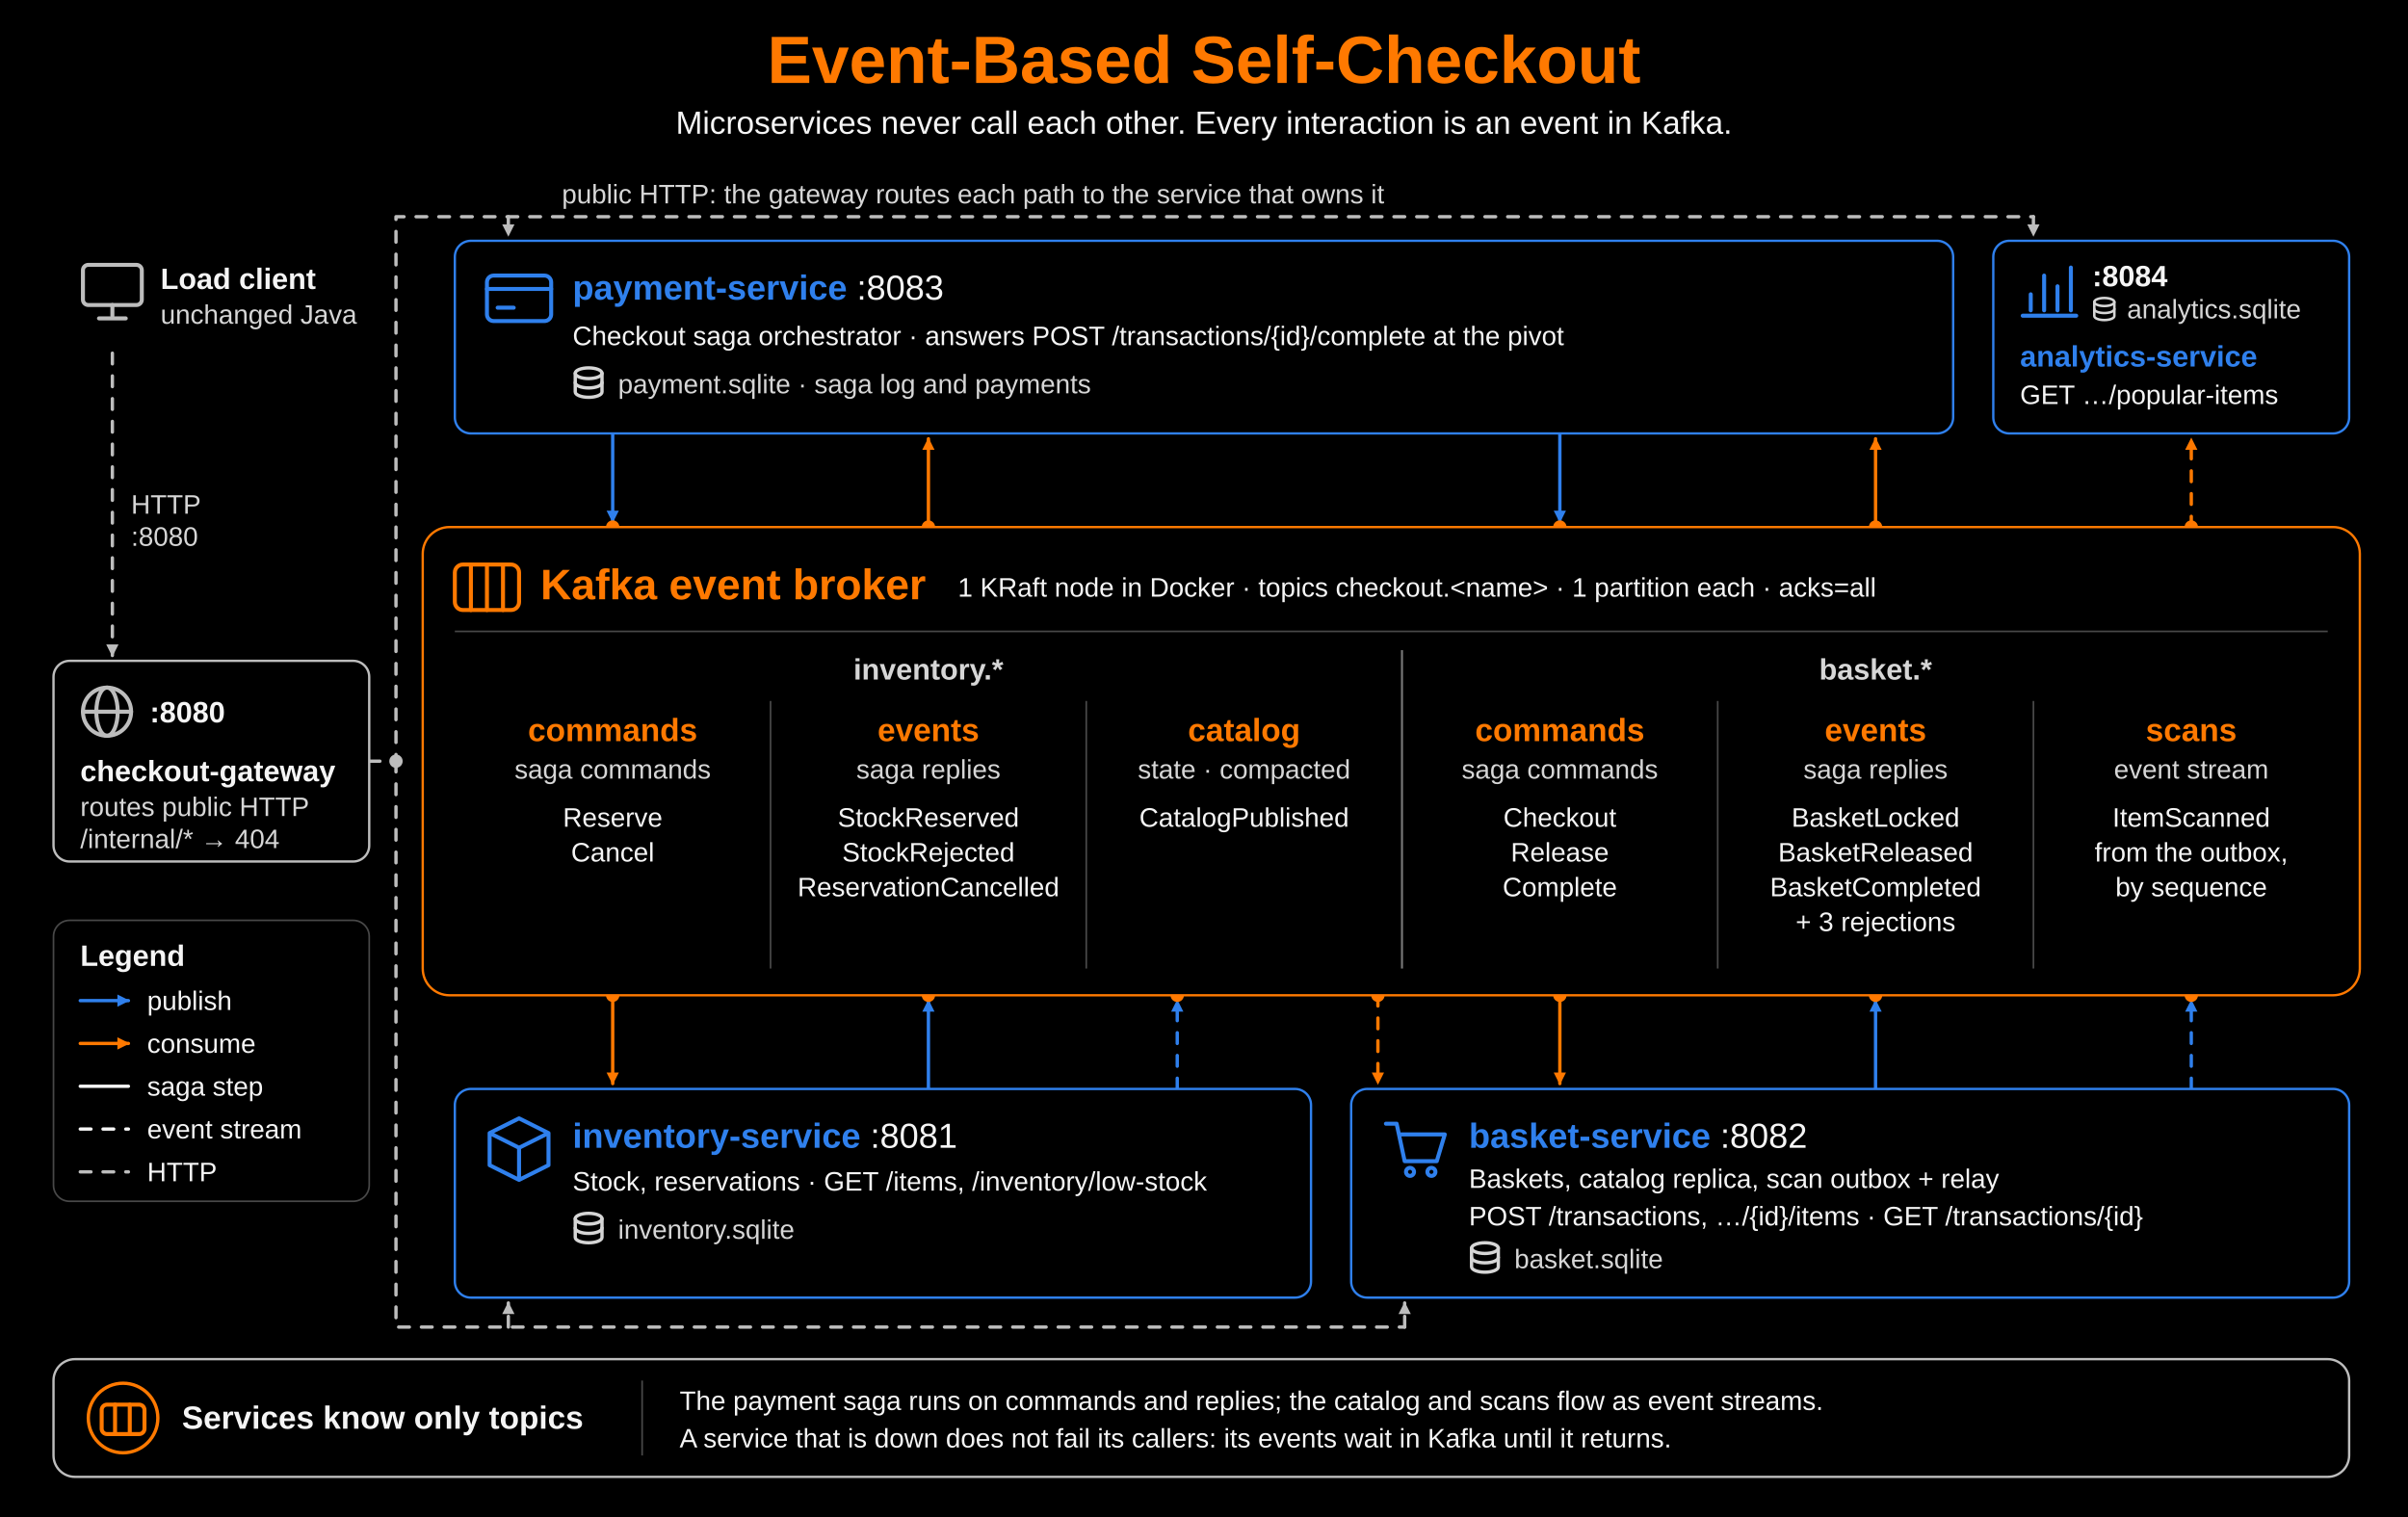
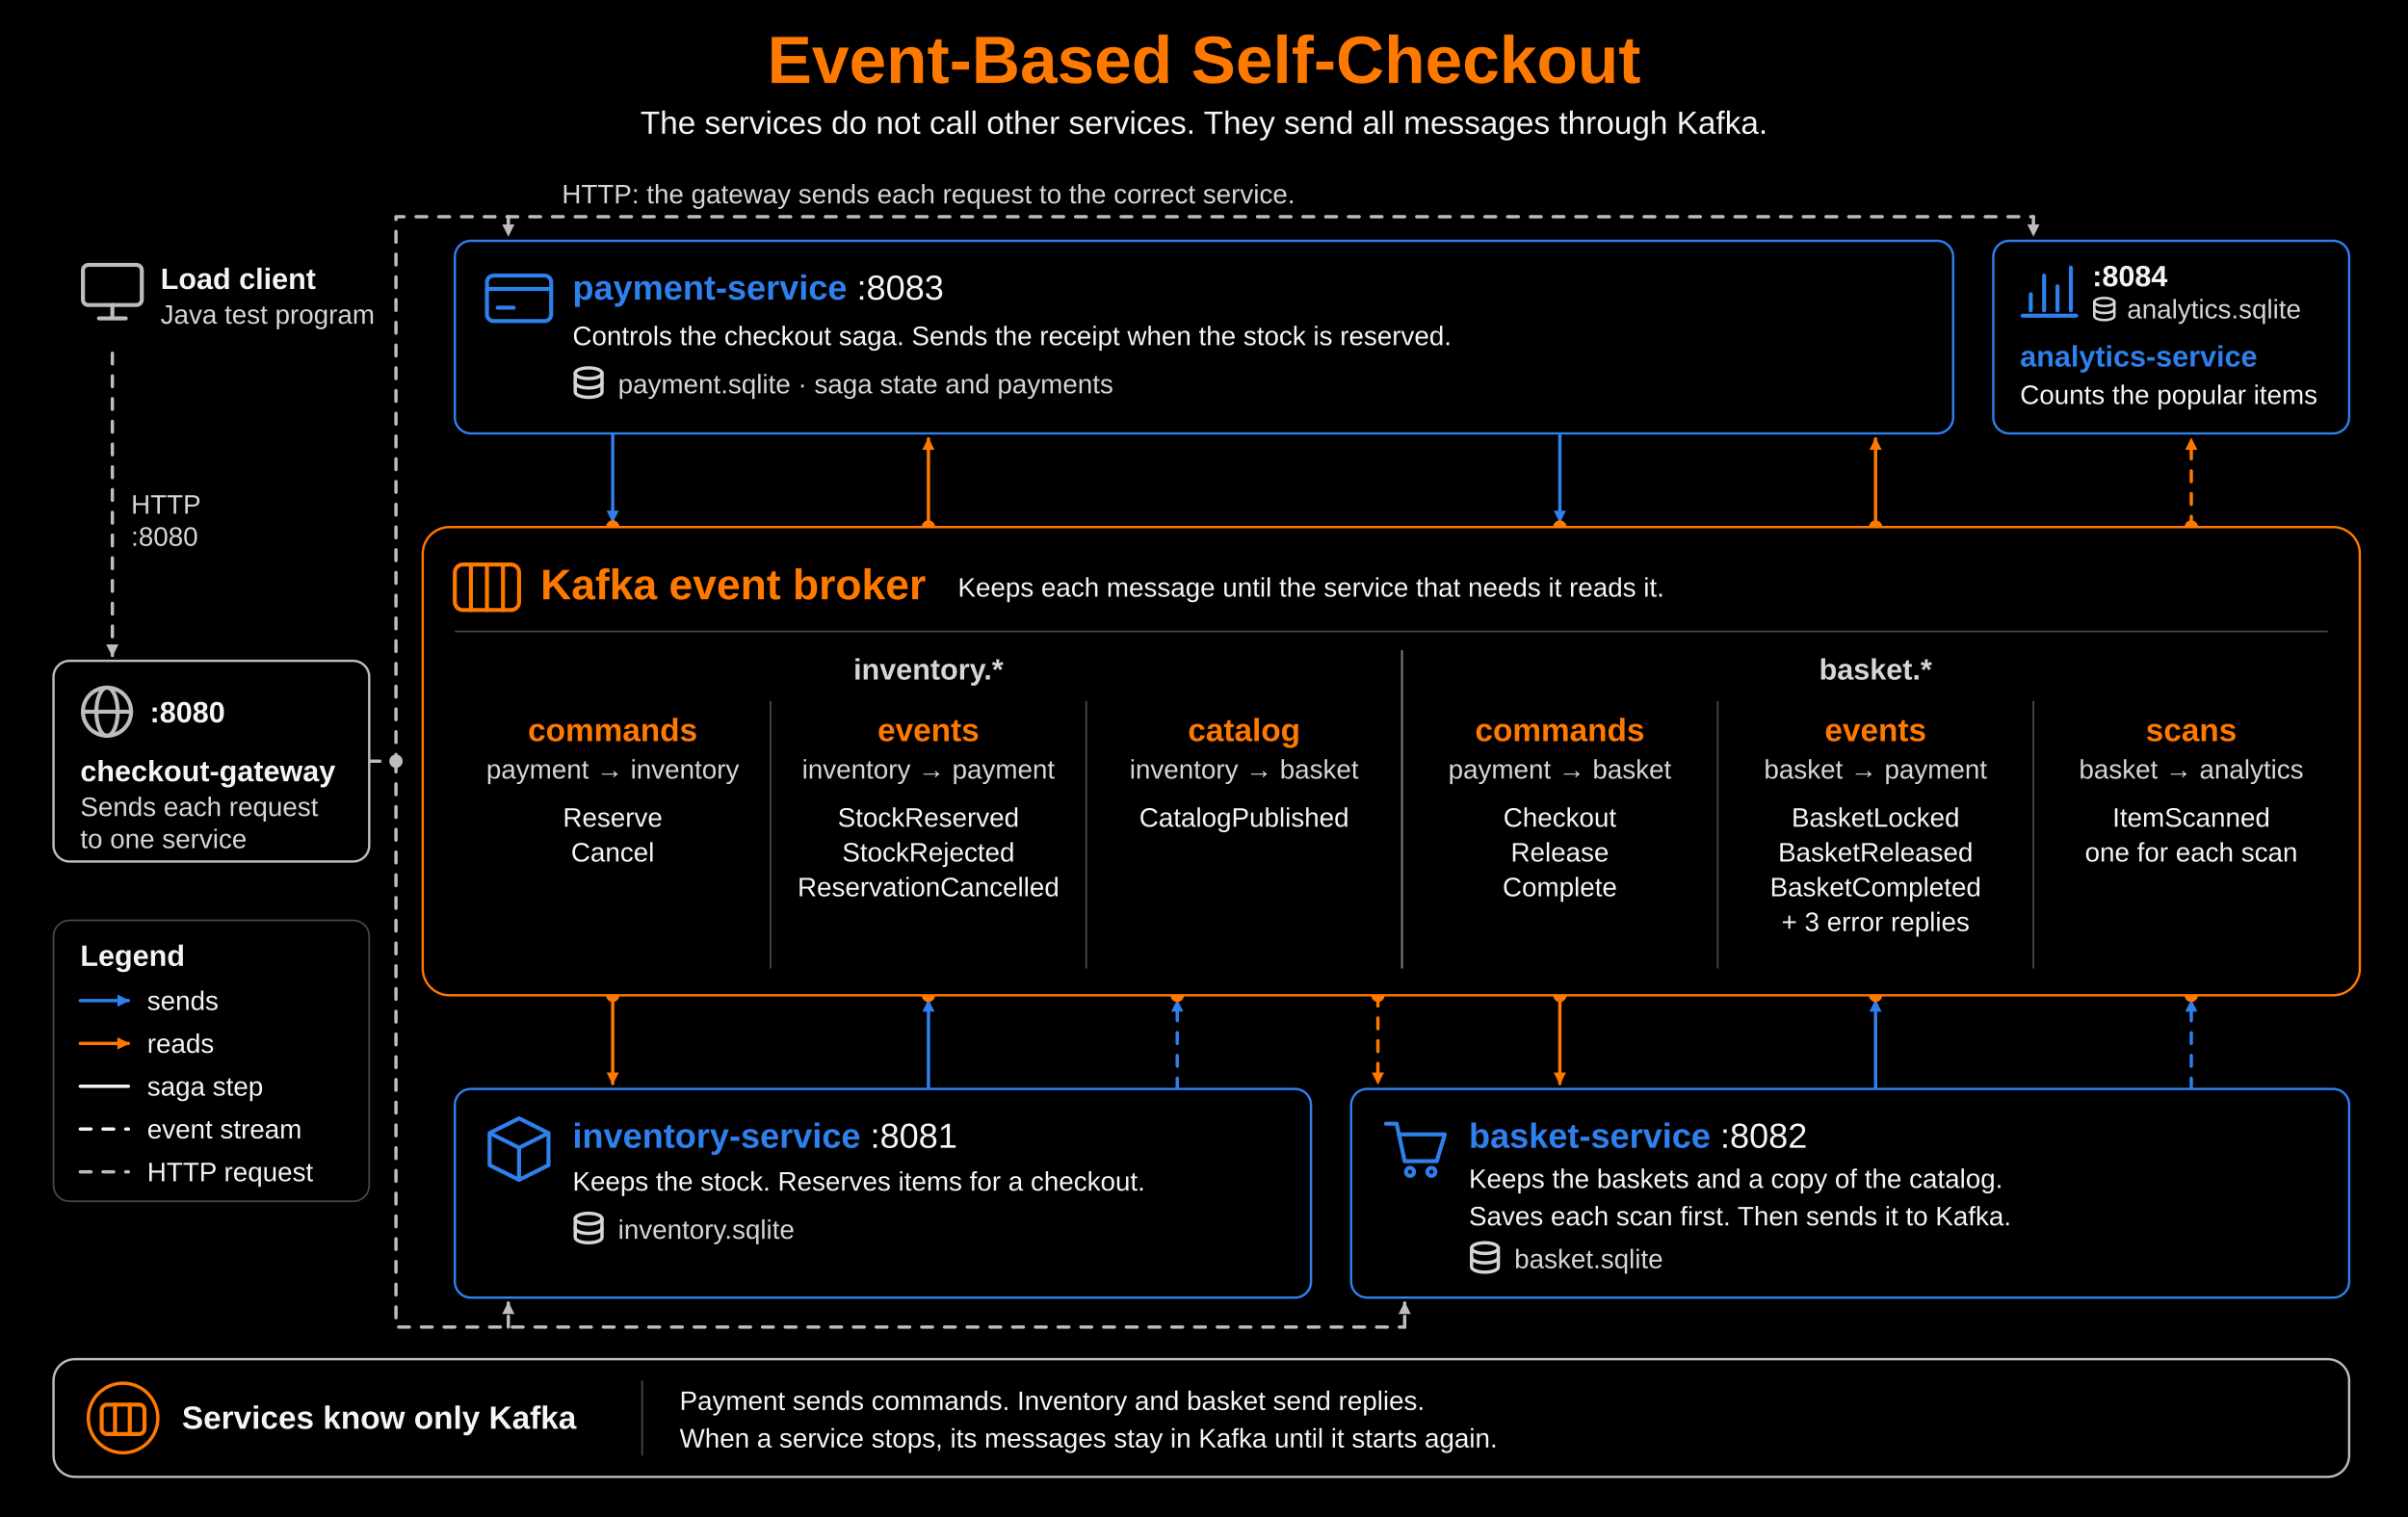
<svg xmlns="http://www.w3.org/2000/svg" width="1800" height="1134" viewBox="0 0 1800 1134" font-family="Arial, Helvetica, sans-serif">
  <defs>
    <marker id="arrow-blue" viewBox="0 0 12 12" refX="10" refY="6" markerWidth="11" markerHeight="11" markerUnits="userSpaceOnUse" orient="auto-start-reverse">
      <path d="M1,1 L11,6 L1,11 z" fill="#2F80ED" />
    </marker>
    <marker id="arrow-orange" viewBox="0 0 12 12" refX="10" refY="6" markerWidth="11" markerHeight="11" markerUnits="userSpaceOnUse" orient="auto-start-reverse">
      <path d="M1,1 L11,6 L1,11 z" fill="#FF7900" />
    </marker>
    <marker id="arrow-grey" viewBox="0 0 12 12" refX="10" refY="6" markerWidth="11" markerHeight="11" markerUnits="userSpaceOnUse" orient="auto-start-reverse">
      <path d="M1,1 L11,6 L1,11 z" fill="#BDBDBD" />
    </marker>
    <g id="icon-db" fill="none" stroke-width="2.5" stroke-linecap="round" stroke-linejoin="round">
      <ellipse cx="12" cy="5" rx="10" ry="4" />
      <path d="M2,5 V19 A10,4 0 0 0 22,19 V5" />
      <path d="M2,12 A10,4 0 0 0 22,12" />
    </g>
  </defs>
  <rect width="1800" height="1134" fill="#000000" />
  <text x="900" y="62" text-anchor="middle" font-size="50" font-weight="700" fill="#FF7900">Event-Based Self-Checkout</text>
-   <text x="900" y="100" text-anchor="middle" font-size="24" fill="#F5F5F5">Microservices never call each other. Every interaction is an event in Kafka.</text>
+   <text x="900" y="100" text-anchor="middle" font-size="24" fill="#F5F5F5">The services do not call other services. They send all messages through Kafka.</text>
  <g transform="translate(0,24)">
    <path d="M84,240 V466" fill="none" stroke="#BDBDBD" stroke-width="2.5" stroke-dasharray="8 9" stroke-linecap="round" marker-end="url(#arrow-grey)" />
    <text x="98" y="360" font-size="20" fill="#D6D6D6">HTTP</text>
    <text x="98" y="384" font-size="20" fill="#D6D6D6">:8080</text>
    <g fill="none" stroke="#BDBDBD" stroke-width="2.5" stroke-dasharray="8 9" stroke-linecap="round" stroke-linejoin="round">
      <path d="M276,545 H296 V138 H1520" />
      <path d="M380,138 V152" marker-end="url(#arrow-grey)" />
      <path d="M1520,138 V152" marker-end="url(#arrow-grey)" />
      <path d="M296,545 V968 H1050" />
      <path d="M380,968 V950" marker-end="url(#arrow-grey)" />
      <path d="M1050,968 V950" marker-end="url(#arrow-grey)" />
    </g>
    <circle cx="296" cy="545" r="5" fill="#BDBDBD" />
-     <text x="420" y="128" font-size="20" fill="#D6D6D6">public HTTP: the gateway routes each path to the service that owns it</text>
+     <text x="420" y="128" font-size="20" fill="#D6D6D6">HTTP: the gateway sends each request to the correct service.</text>
    <g fill="none" stroke-width="2.5" stroke-linecap="round">
      <path d="M458,300 V366" stroke="#2F80ED" marker-end="url(#arrow-blue)" />
      <path d="M694,370 V304" stroke="#FF7900" marker-end="url(#arrow-orange)" />
      <path d="M1166,300 V366" stroke="#2F80ED" marker-end="url(#arrow-blue)" />
      <path d="M1402,370 V304" stroke="#FF7900" marker-end="url(#arrow-orange)" />
      <path d="M1638,370 V304" stroke="#FF7900" stroke-dasharray="8 9" marker-end="url(#arrow-orange)" />
      <path d="M458,720 V786" stroke="#FF7900" marker-end="url(#arrow-orange)" />
      <path d="M694,790 V724" stroke="#2F80ED" marker-end="url(#arrow-blue)" />
      <path d="M880,790 V724" stroke="#2F80ED" stroke-dasharray="8 9" marker-end="url(#arrow-blue)" />
      <path d="M1030,720 V786" stroke="#FF7900" stroke-dasharray="8 9" marker-end="url(#arrow-orange)" />
      <path d="M1166,720 V786" stroke="#FF7900" marker-end="url(#arrow-orange)" />
      <path d="M1402,790 V724" stroke="#2F80ED" marker-end="url(#arrow-blue)" />
      <path d="M1638,790 V724" stroke="#2F80ED" stroke-dasharray="8 9" marker-end="url(#arrow-blue)" />
    </g>
    <g fill="#FF7900">
      <circle cx="458" cy="370" r="5" />
      <circle cx="694" cy="370" r="5" />
      <circle cx="1166" cy="370" r="5" />
      <circle cx="1402" cy="370" r="5" />
      <circle cx="1638" cy="370" r="5" />
      <circle cx="458" cy="720" r="5" />
      <circle cx="694" cy="720" r="5" />
      <circle cx="880" cy="720" r="5" />
      <circle cx="1030" cy="720" r="5" />
      <circle cx="1166" cy="720" r="5" />
      <circle cx="1402" cy="720" r="5" />
      <circle cx="1638" cy="720" r="5" />
    </g>
    <g fill="none" stroke="#BDBDBD" stroke-width="3" stroke-linecap="round" stroke-linejoin="round" transform="translate(60,170)">
      <rect x="2" y="4" width="44" height="30" rx="4" />
      <path d="M24,34 V42 M14,44 H34" />
    </g>
    <text x="120" y="192" font-size="22" font-weight="700" fill="#F5F5F5">Load client</text>
-     <text x="120" y="218" font-size="20" fill="#D6D6D6">unchanged Java</text>
+     <text x="120" y="218" font-size="20" fill="#D6D6D6">Java test program</text>
    <rect x="40" y="470" width="236" height="150" rx="12" fill="#000" stroke="#BDBDBD" stroke-width="1.75" />
    <g fill="none" stroke="#BDBDBD" stroke-width="3" stroke-linecap="round" transform="translate(60,488)">
      <circle cx="20" cy="20" r="18" />
      <ellipse cx="20" cy="20" rx="8" ry="18" />
      <path d="M2,20 H38" />
    </g>
    <text x="112" y="516" font-size="22" font-weight="700" fill="#F5F5F5">:8080</text>
    <text x="60" y="560" font-size="22" font-weight="700" fill="#F5F5F5">checkout-gateway</text>
-     <text x="60" y="586" font-size="20" fill="#D6D6D6">routes public HTTP</text>
-     <text x="60" y="610" font-size="20" fill="#D6D6D6">/internal/* → 404</text>
+     <text x="60" y="586" font-size="20" fill="#D6D6D6">Sends each request</text>
+     <text x="60" y="610" font-size="20" fill="#D6D6D6">to one service</text>
    <rect x="40" y="664" width="236" height="210" rx="12" fill="#000" stroke="#484848" stroke-width="1.25" />
    <text x="60" y="698" font-size="22" font-weight="700" fill="#F5F5F5">Legend</text>
    <g stroke-width="2.5" stroke-linecap="round" fill="none">
      <path d="M60,724 H96" stroke="#2F80ED" marker-end="url(#arrow-blue)" />
      <path d="M60,756 H96" stroke="#FF7900" marker-end="url(#arrow-orange)" />
      <path d="M60,788 H96" stroke="#F5F5F5" />
      <path d="M60,820 H96" stroke="#F5F5F5" stroke-dasharray="8 9" />
      <path d="M60,852 H96" stroke="#BDBDBD" stroke-dasharray="8 9" />
    </g>
    <g font-size="20" fill="#F5F5F5">
-       <text x="110" y="731">publish</text>
-       <text x="110" y="763">consume</text>
+       <text x="110" y="731">sends</text>
+       <text x="110" y="763">reads</text>
      <text x="110" y="795">saga step</text>
      <text x="110" y="827">event stream</text>
-       <text x="110" y="859">HTTP</text>
+       <text x="110" y="859">HTTP request</text>
    </g>
    <rect x="340" y="156" width="1120" height="144" rx="12" fill="#000" stroke="#2F80ED" stroke-width="1.75" />
    <g fill="none" stroke="#2F80ED" stroke-width="3" stroke-linecap="round" stroke-linejoin="round" transform="translate(364,176)">
      <rect x="0" y="6" width="48" height="34" rx="5" />
      <path d="M0,16 H48 M8,30 H20" />
    </g>
    <text x="428" y="200" font-size="26" font-weight="700" fill="#2F80ED">payment-service <tspan font-weight="400" fill="#F5F5F5">:8083</tspan>
    </text>
-     <text x="428" y="234" font-size="20" fill="#F5F5F5">Checkout saga orchestrator · answers POST /transactions/{id}/complete at the pivot</text>
+     <text x="428" y="234" font-size="20" fill="#F5F5F5">Controls the checkout saga. Sends the receipt when the stock is reserved.</text>
    <use href="#icon-db" x="428" y="250" stroke="#D6D6D6" />
-     <text x="462" y="270" font-size="20" fill="#D6D6D6">payment.sqlite · saga log and payments</text>
+     <text x="462" y="270" font-size="20" fill="#D6D6D6">payment.sqlite · saga state and payments</text>
    <rect x="1490" y="156" width="266" height="144" rx="12" fill="#000" stroke="#2F80ED" stroke-width="1.75" />
    <g fill="none" stroke="#2F80ED" stroke-width="3" stroke-linecap="round" transform="translate(1510,172)">
      <path d="M2,40 H42 M8,36 V24 M18,36 V10 M28,36 V18 M38,36 V4" />
    </g>
    <text x="1564" y="190" font-size="22" font-weight="700" fill="#F5F5F5">:8084</text>
    <use href="#icon-db" x="1564" y="198" stroke="#D6D6D6" transform="translate(1564,198) scale(0.75) translate(-1564,-198)" />
    <text x="1590" y="214" font-size="20" fill="#D6D6D6">analytics.sqlite</text>
    <text x="1510" y="250" font-size="22" font-weight="700" fill="#2F80ED">analytics-service</text>
-     <text x="1510" y="278" font-size="20" fill="#F5F5F5">GET …/popular-items</text>
+     <text x="1510" y="278" font-size="20" fill="#F5F5F5">Counts the popular items</text>
    <rect x="316" y="370" width="1448" height="350" rx="20" fill="#000" stroke="#FF7900" stroke-width="1.75" />
    <g fill="none" stroke="#FF7900" stroke-width="3" stroke-linecap="round" stroke-linejoin="round" transform="translate(340,392)">
      <rect x="0" y="6" width="48" height="34" rx="6" />
      <path d="M12,6 V40 M24,6 V40 M36,6 V40" />
    </g>
    <text x="404" y="424" font-size="32" font-weight="700" fill="#FF7900">Kafka event broker</text>
-     <text x="716" y="422" font-size="20" fill="#F5F5F5">1 KRaft node in Docker · topics checkout.&lt;name&gt; · 1 partition each · acks=all</text>
+     <text x="716" y="422" font-size="20" fill="#F5F5F5">Keeps each message until the service that needs it reads it.</text>
    <path d="M340,448 H1740" stroke="#484848" stroke-width="1.25" />
    <text x="694" y="484" text-anchor="middle" font-size="22" font-weight="700" fill="#D6D6D6">inventory.*</text>
    <text x="1402" y="484" text-anchor="middle" font-size="22" font-weight="700" fill="#D6D6D6">basket.*</text>
    <g stroke="#484848" stroke-width="1.25">
      <path d="M576,500 V700 M812,500 V700 M1284,500 V700 M1520,500 V700" />
    </g>
    <path d="M1048,462 V700" stroke="#7A7A7A" stroke-width="1.5" />
    <g text-anchor="middle" font-size="20">
      <text x="458" y="530" font-size="24" font-weight="700" fill="#FF7900">commands</text>
-       <text x="458" y="558" fill="#D6D6D6">saga commands</text>
+       <text x="458" y="558" fill="#D6D6D6">payment → inventory</text>
      <text x="458" y="594" fill="#F5F5F5">Reserve</text>
      <text x="458" y="620" fill="#F5F5F5">Cancel</text>
      <text x="694" y="530" font-size="24" font-weight="700" fill="#FF7900">events</text>
-       <text x="694" y="558" fill="#D6D6D6">saga replies</text>
+       <text x="694" y="558" fill="#D6D6D6">inventory → payment</text>
      <text x="694" y="594" fill="#F5F5F5">StockReserved</text>
      <text x="694" y="620" fill="#F5F5F5">StockRejected</text>
      <text x="694" y="646" fill="#F5F5F5">ReservationCancelled</text>
      <text x="930" y="530" font-size="24" font-weight="700" fill="#FF7900">catalog</text>
-       <text x="930" y="558" fill="#D6D6D6">state · compacted</text>
+       <text x="930" y="558" fill="#D6D6D6">inventory → basket</text>
      <text x="930" y="594" fill="#F5F5F5">CatalogPublished</text>
      <text x="1166" y="530" font-size="24" font-weight="700" fill="#FF7900">commands</text>
-       <text x="1166" y="558" fill="#D6D6D6">saga commands</text>
+       <text x="1166" y="558" fill="#D6D6D6">payment → basket</text>
      <text x="1166" y="594" fill="#F5F5F5">Checkout</text>
      <text x="1166" y="620" fill="#F5F5F5">Release</text>
      <text x="1166" y="646" fill="#F5F5F5">Complete</text>
      <text x="1402" y="530" font-size="24" font-weight="700" fill="#FF7900">events</text>
-       <text x="1402" y="558" fill="#D6D6D6">saga replies</text>
+       <text x="1402" y="558" fill="#D6D6D6">basket → payment</text>
      <text x="1402" y="594" fill="#F5F5F5">BasketLocked</text>
      <text x="1402" y="620" fill="#F5F5F5">BasketReleased</text>
      <text x="1402" y="646" fill="#F5F5F5">BasketCompleted</text>
-       <text x="1402" y="672" fill="#F5F5F5">+ 3 rejections</text>
+       <text x="1402" y="672" fill="#F5F5F5">+ 3 error replies</text>
      <text x="1638" y="530" font-size="24" font-weight="700" fill="#FF7900">scans</text>
-       <text x="1638" y="558" fill="#D6D6D6">event stream</text>
+       <text x="1638" y="558" fill="#D6D6D6">basket → analytics</text>
      <text x="1638" y="594" fill="#F5F5F5">ItemScanned</text>
-       <text x="1638" y="620" fill="#F5F5F5">from the outbox,</text>
-       <text x="1638" y="646" fill="#F5F5F5">by sequence</text>
+       <text x="1638" y="620" fill="#F5F5F5">one for each scan</text>
    </g>
    <rect x="340" y="790" width="640" height="156" rx="12" fill="#000" stroke="#2F80ED" stroke-width="1.75" />
    <g fill="none" stroke="#2F80ED" stroke-width="3" stroke-linecap="round" stroke-linejoin="round" transform="translate(364,810)">
      <path d="M24,2 L46,13 V37 L24,48 L2,37 V13 Z M2,13 L24,24 L46,13 M24,24 V48" />
    </g>
    <text x="428" y="834" font-size="26" font-weight="700" fill="#2F80ED">inventory-service <tspan font-weight="400" fill="#F5F5F5">:8081</tspan>
    </text>
-     <text x="428" y="866" font-size="20" fill="#F5F5F5">Stock, reservations · GET /items, /inventory/low-stock</text>
+     <text x="428" y="866" font-size="20" fill="#F5F5F5">Keeps the stock. Reserves items for a checkout.</text>
    <use href="#icon-db" x="428" y="882" stroke="#D6D6D6" />
    <text x="462" y="902" font-size="20" fill="#D6D6D6">inventory.sqlite</text>
    <rect x="1010" y="790" width="746" height="156" rx="12" fill="#000" stroke="#2F80ED" stroke-width="1.75" />
    <g fill="none" stroke="#2F80ED" stroke-width="3" stroke-linecap="round" stroke-linejoin="round" transform="translate(1034,810)">
      <path d="M2,6 H10 L16,34 H40 L46,14 H13" />
      <circle cx="20" cy="42" r="3" />
      <circle cx="36" cy="42" r="3" />
    </g>
    <text x="1098" y="834" font-size="26" font-weight="700" fill="#2F80ED">basket-service <tspan font-weight="400" fill="#F5F5F5">:8082</tspan>
    </text>
-     <text x="1098" y="864" font-size="20" fill="#F5F5F5">Baskets, catalog replica, scan outbox + relay</text>
-     <text x="1098" y="892" font-size="20" fill="#F5F5F5">POST /transactions, …/{id}/items · GET /transactions/{id}</text>
+     <text x="1098" y="864" font-size="20" fill="#F5F5F5">Keeps the baskets and a copy of the catalog.</text>
+     <text x="1098" y="892" font-size="20" fill="#F5F5F5">Saves each scan first. Then sends it to Kafka.</text>
    <use href="#icon-db" x="1098" y="904" stroke="#D6D6D6" />
    <text x="1132" y="924" font-size="20" fill="#D6D6D6">basket.sqlite</text>
    <rect x="40" y="992" width="1716" height="88" rx="16" fill="#000" stroke="#BDBDBD" stroke-width="1.75" />
    <circle cx="92" cy="1036" r="26" fill="none" stroke="#FF7900" stroke-width="2.5" />
    <g fill="none" stroke="#FF7900" stroke-width="3" stroke-linecap="round" transform="translate(76,1022)">
      <rect x="0" y="4" width="32" height="22" rx="4" />
      <path d="M10,4 V26 M21,4 V26" />
    </g>
-     <text x="136" y="1044" font-size="24" font-weight="700" fill="#F5F5F5">Services know only topics</text>
+     <text x="136" y="1044" font-size="24" font-weight="700" fill="#F5F5F5">Services know only Kafka</text>
    <path d="M480,1008 V1064" stroke="#484848" stroke-width="1.25" />
-     <text x="508" y="1030" font-size="20" fill="#F5F5F5">The payment saga runs on commands and replies; the catalog and scans flow as event streams.</text>
-     <text x="508" y="1058" font-size="20" fill="#F5F5F5">A service that is down does not fail its callers: its events wait in Kafka until it returns.</text>
+     <text x="508" y="1030" font-size="20" fill="#F5F5F5">Payment sends commands. Inventory and basket send replies.</text>
+     <text x="508" y="1058" font-size="20" fill="#F5F5F5">When a service stops, its messages stay in Kafka until it starts again.</text>
  </g>
</svg>
